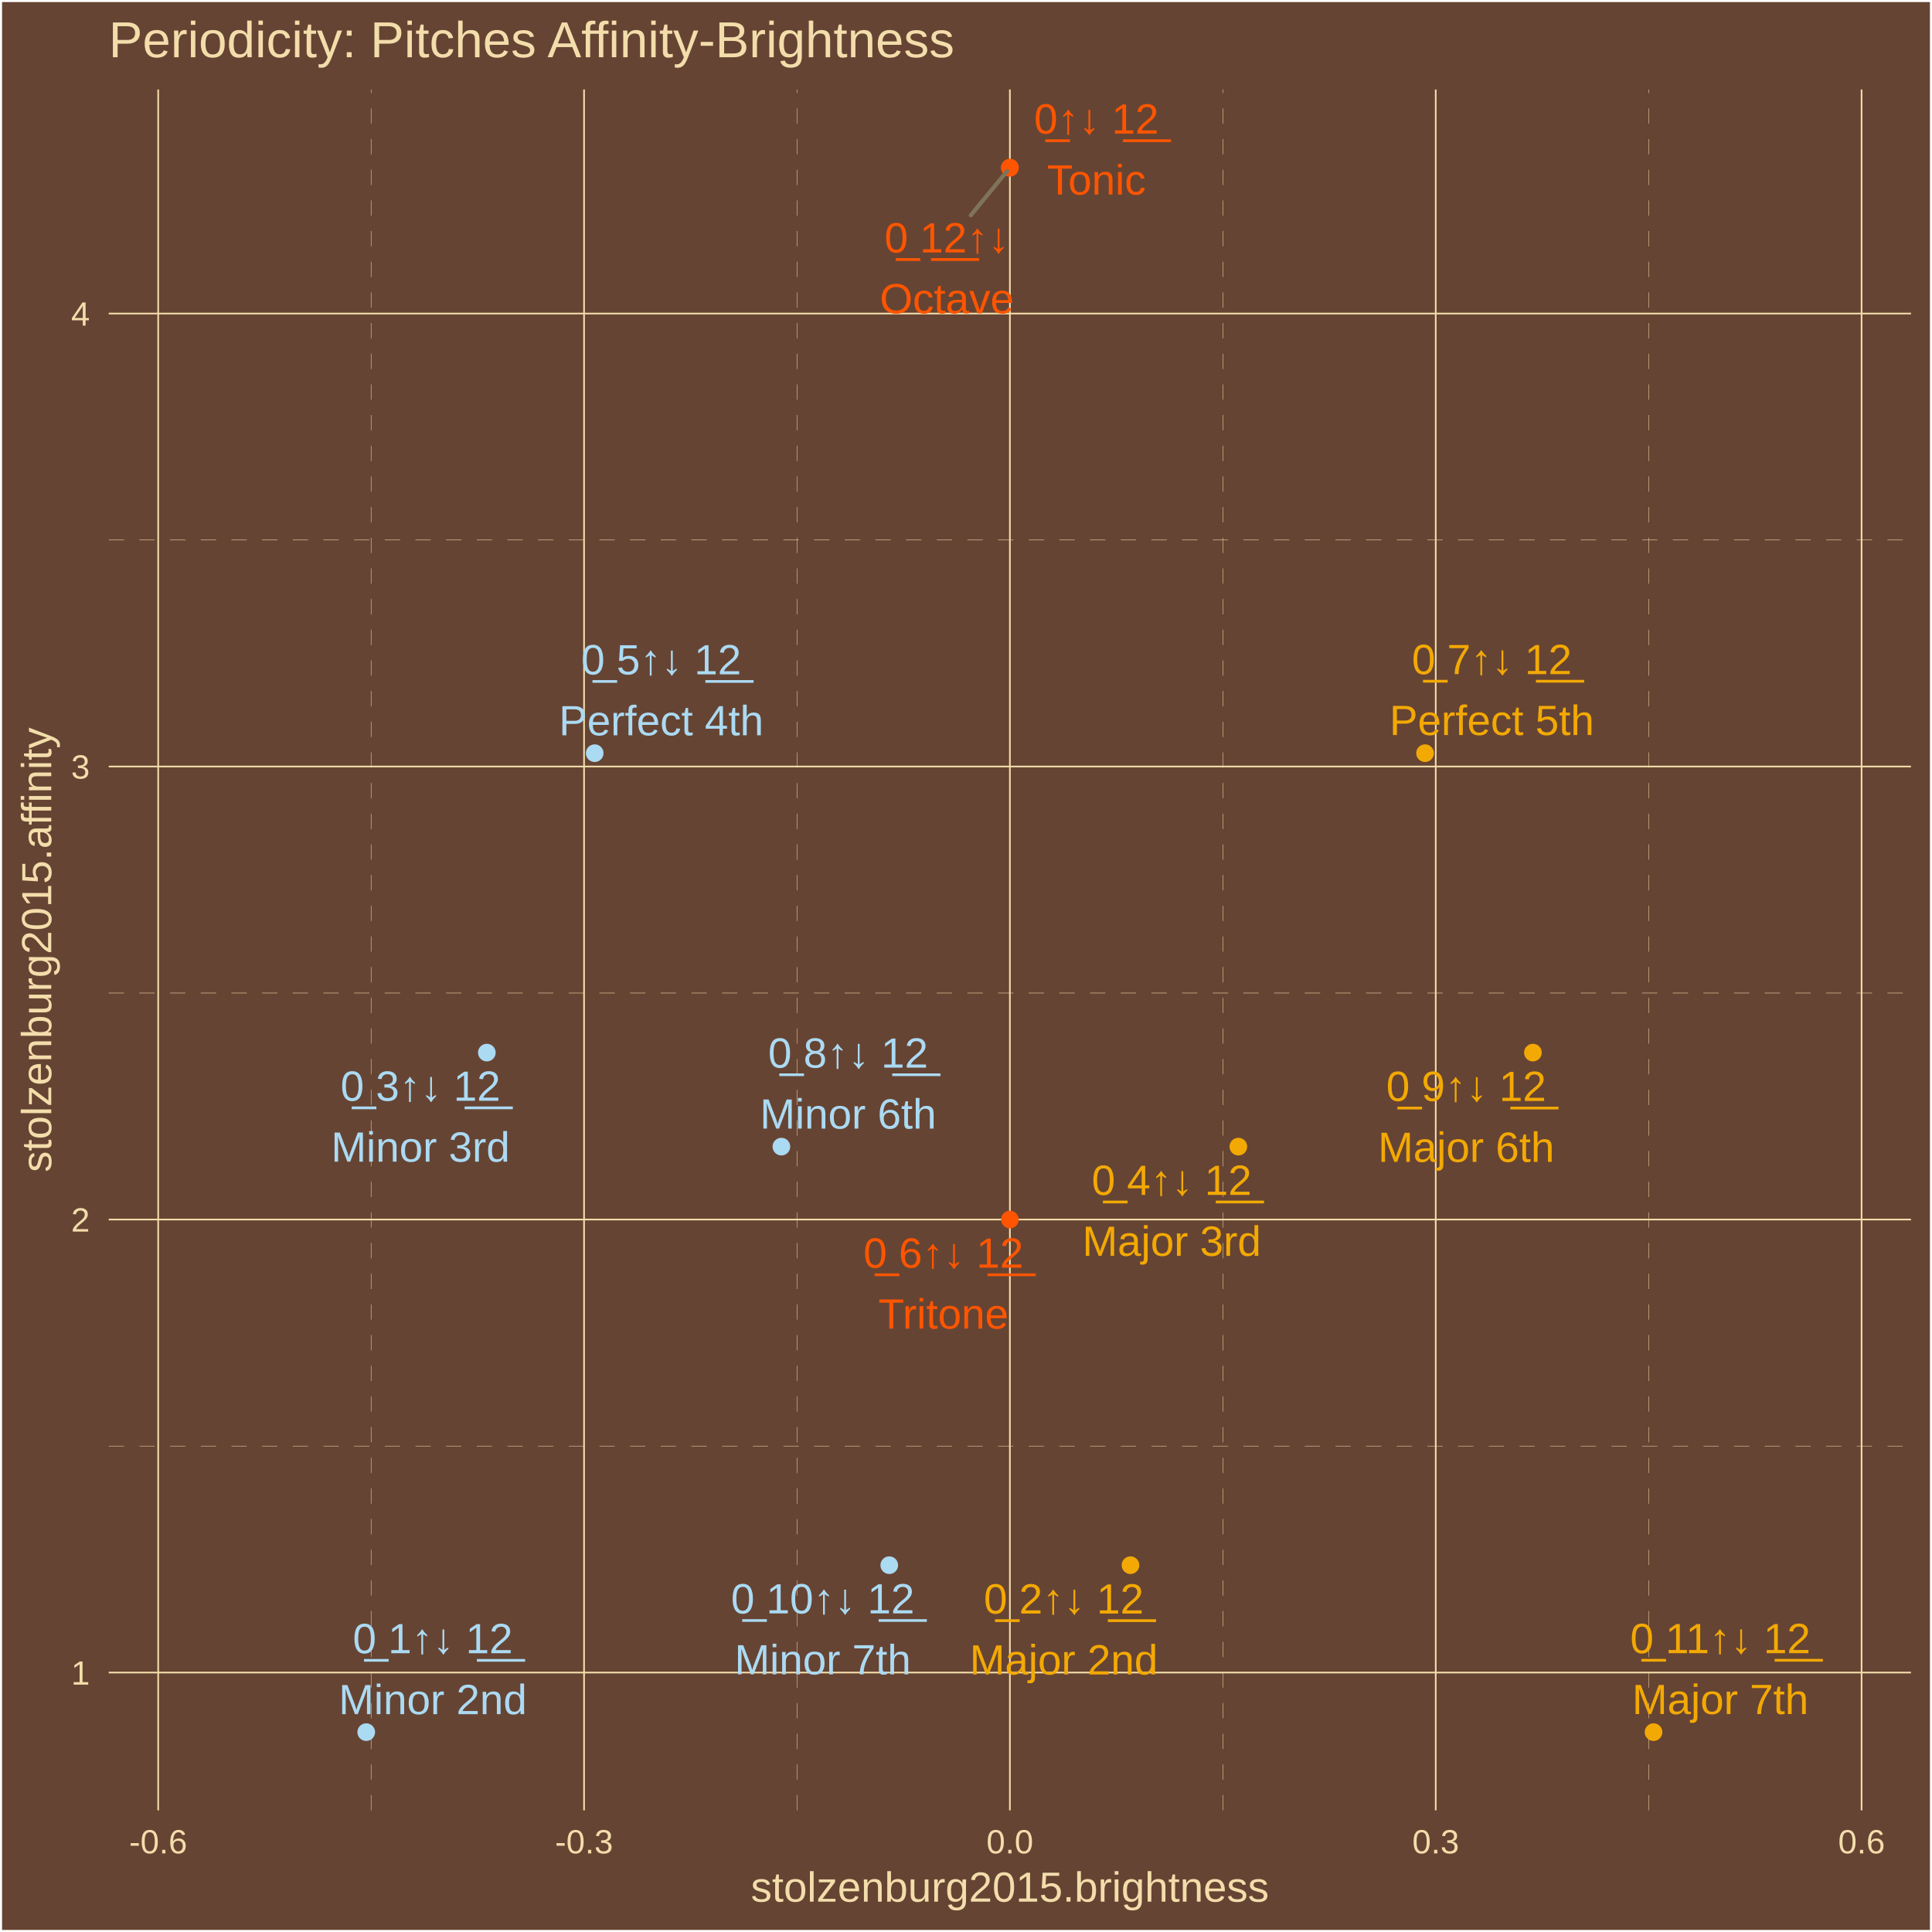
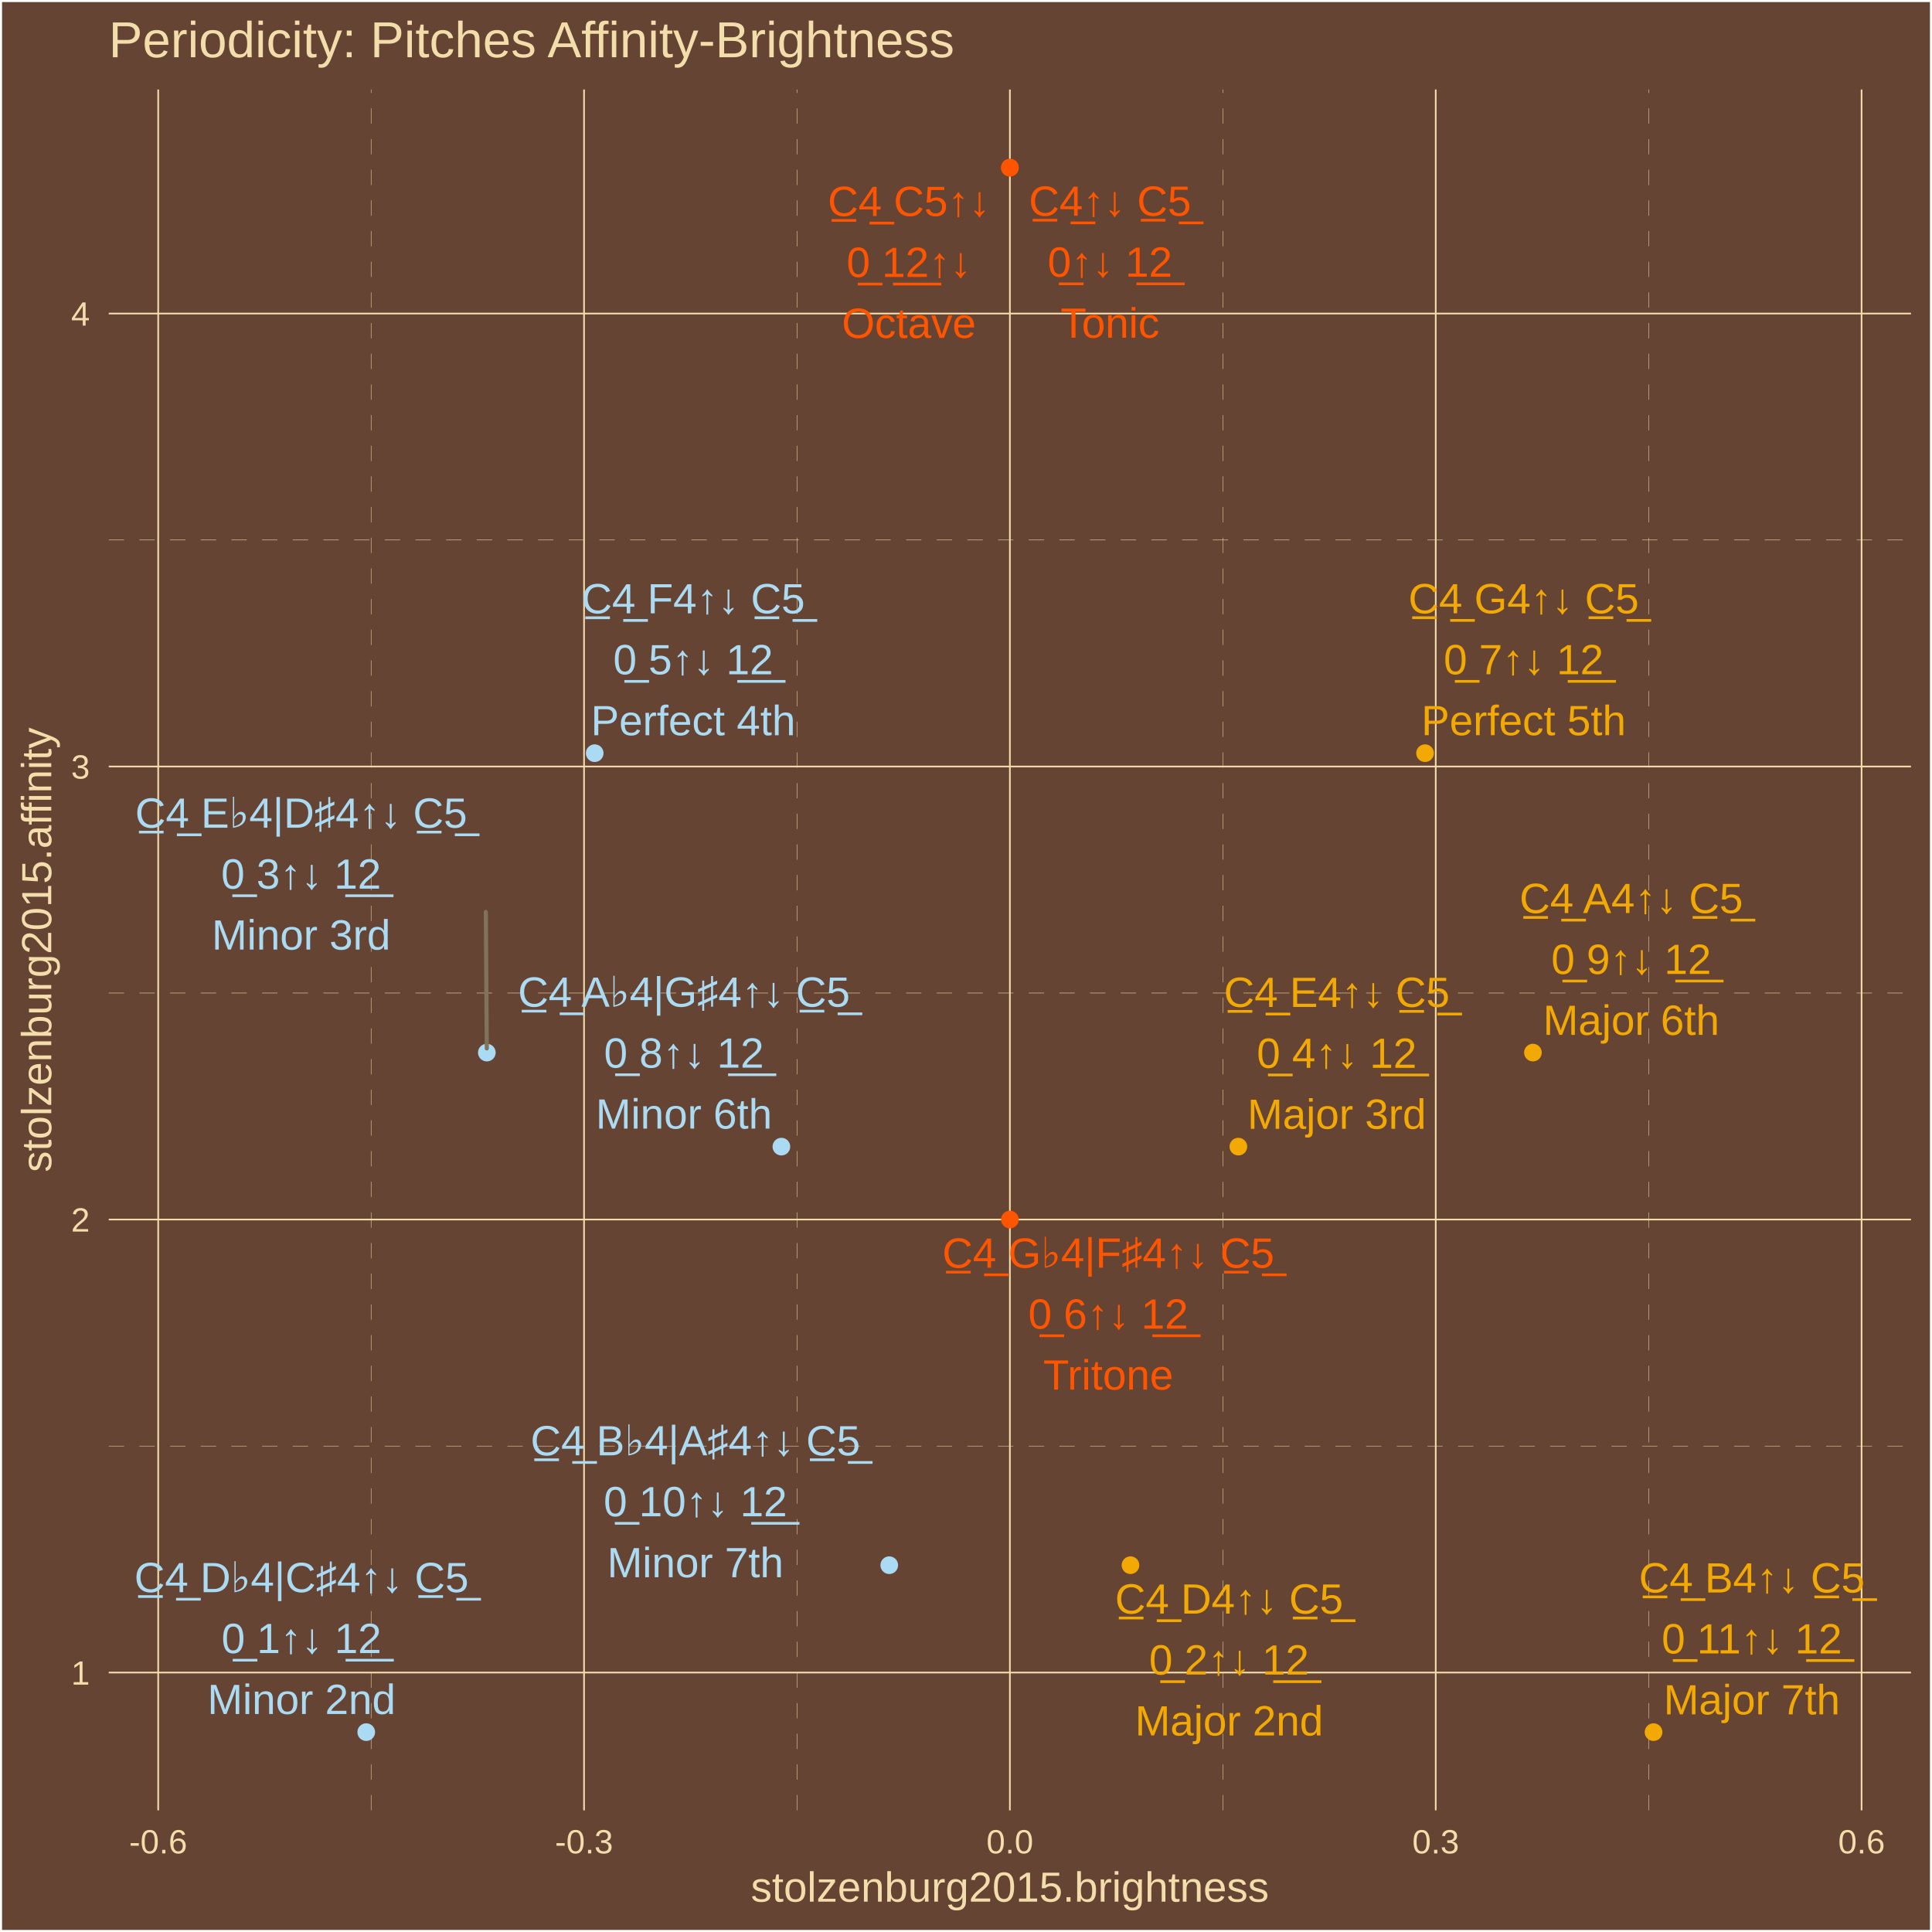
<svg xmlns="http://www.w3.org/2000/svg" class="svglite" width="504.00pt" height="504.00pt" viewBox="0 0 504.00 504.00">
  <defs>
    <style type="text/css">
    .svglite line, .svglite polyline, .svglite polygon, .svglite path, .svglite rect, .svglite circle {
      fill: none;
      stroke: #000000;
      stroke-linecap: round;
      stroke-linejoin: round;
      stroke-miterlimit: 10.00;
    }
    .svglite text {
      white-space: pre;
    }
  </style>
  </defs>
  <rect width="100%" height="100%" style="stroke: none; fill: #664433;" />
  <defs>
    <clipPath id="cpMC4wMHw1MDQuMDB8MC4wMHw1MDQuMDA=">
      <rect x="0.00" y="0.00" width="504.00" height="504.00" />
    </clipPath>
  </defs>
  <g clip-path="url(#cpMC4wMHw1MDQuMDB8MC4wMHw1MDQuMDA=)">
    <rect x="0.00" y="-0" width="504.00" height="504.00" style="stroke-width: 1.07; stroke: #FFFFFF; fill: #664433;" />
  </g>
  <defs>
    <clipPath id="cpMjguMzd8NDk4LjUyfDIzLjM0fDQ3Mi4yNw==">
      <rect x="28.37" y="23.34" width="470.15" height="448.93" />
    </clipPath>
  </defs>
  <g clip-path="url(#cpMjguMzd8NDk4LjUyfDIzLjM0fDQ3Mi4yNw==)">
    <rect x="28.37" y="23.34" width="470.15" height="448.93" style="stroke-width: 1.07; stroke: none; fill: #664433;" />
    <polyline points="28.37,377.23 498.52,377.23 " style="stroke-width: 0.11; stroke: #F3DDAB; stroke-dasharray: 4.00,4.00; stroke-linecap: butt;" />
    <polyline points="28.37,259.05 498.52,259.05 " style="stroke-width: 0.11; stroke: #F3DDAB; stroke-dasharray: 4.00,4.00; stroke-linecap: butt;" />
    <polyline points="28.37,140.87 498.52,140.87 " style="stroke-width: 0.11; stroke: #F3DDAB; stroke-dasharray: 4.00,4.00; stroke-linecap: butt;" />
    <polyline points="96.81,472.27 96.81,23.34 " style="stroke-width: 0.11; stroke: #F3DDAB; stroke-dasharray: 4.00,4.00; stroke-linecap: butt;" />
    <polyline points="207.90,472.27 207.90,23.34 " style="stroke-width: 0.11; stroke: #F3DDAB; stroke-dasharray: 4.00,4.00; stroke-linecap: butt;" />
    <polyline points="318.99,472.27 318.99,23.34 " style="stroke-width: 0.11; stroke: #F3DDAB; stroke-dasharray: 4.00,4.00; stroke-linecap: butt;" />
    <polyline points="430.08,472.27 430.08,23.34 " style="stroke-width: 0.11; stroke: #F3DDAB; stroke-dasharray: 4.00,4.00; stroke-linecap: butt;" />
    <polyline points="28.37,436.32 498.52,436.32 " style="stroke-width: 0.43; stroke: #F3DDAB; stroke-linecap: butt;" />
    <polyline points="28.37,318.14 498.52,318.14 " style="stroke-width: 0.43; stroke: #F3DDAB; stroke-linecap: butt;" />
    <polyline points="28.37,199.96 498.52,199.96 " style="stroke-width: 0.43; stroke: #F3DDAB; stroke-linecap: butt;" />
    <polyline points="28.37,81.79 498.52,81.79 " style="stroke-width: 0.43; stroke: #F3DDAB; stroke-linecap: butt;" />
    <polyline points="41.27,472.27 41.27,23.34 " style="stroke-width: 0.43; stroke: #F3DDAB; stroke-linecap: butt;" />
    <polyline points="152.36,472.27 152.36,23.34 " style="stroke-width: 0.43; stroke: #F3DDAB; stroke-linecap: butt;" />
    <polyline points="263.45,472.27 263.45,23.34 " style="stroke-width: 0.43; stroke: #F3DDAB; stroke-linecap: butt;" />
    <polyline points="374.54,472.27 374.54,23.34 " style="stroke-width: 0.43; stroke: #F3DDAB; stroke-linecap: butt;" />
    <polyline points="485.63,472.27 485.63,23.34 " style="stroke-width: 0.43; stroke: #F3DDAB; stroke-linecap: butt;" />
    <circle cx="263.45" cy="43.74" r="1.95" style="stroke-width: 0.71; stroke: #FF5500; fill: #FF5500;" />
    <circle cx="95.54" cy="451.86" r="1.95" style="stroke-width: 0.71; stroke: #ABDAF3; fill: #ABDAF3;" />
    <circle cx="294.91" cy="408.31" r="1.95" style="stroke-width: 0.71; stroke: #F3A904; fill: #F3A904;" />
    <circle cx="127.00" cy="274.59" r="1.95" style="stroke-width: 0.71; stroke: #ABDAF3; fill: #ABDAF3;" />
    <circle cx="323.05" cy="299.12" r="1.95" style="stroke-width: 0.71; stroke: #F3A904; fill: #F3A904;" />
    <circle cx="155.14" cy="196.48" r="1.95" style="stroke-width: 0.71; stroke: #ABDAF3; fill: #ABDAF3;" />
    <circle cx="263.45" cy="318.14" r="1.95" style="stroke-width: 0.71; stroke: #FF5500; fill: #FF5500;" />
    <circle cx="371.75" cy="196.48" r="1.95" style="stroke-width: 0.71; stroke: #F3A904; fill: #F3A904;" />
    <circle cx="203.84" cy="299.12" r="1.95" style="stroke-width: 0.71; stroke: #ABDAF3; fill: #ABDAF3;" />
    <circle cx="399.89" cy="274.59" r="1.95" style="stroke-width: 0.71; stroke: #F3A904; fill: #F3A904;" />
    <circle cx="231.98" cy="408.31" r="1.95" style="stroke-width: 0.71; stroke: #ABDAF3; fill: #ABDAF3;" />
    <circle cx="431.36" cy="451.86" r="1.95" style="stroke-width: 0.71; stroke: #F3A904; fill: #F3A904;" />
    <circle cx="263.45" cy="43.74" r="1.95" style="stroke-width: 0.71; stroke: #FF5500; fill: #FF5500;" />
-     <line x1="253.26" y1="56.14" x2="262.74" y2="44.61" style="stroke-width: 1.07; stroke: #7F745A;" />
-     <text x="286.02" y="34.85" text-anchor="middle" style="font-size: 11.04px;fill: #FF5500; font-family: &quot;Arial&quot;;" textLength="35.45px" lengthAdjust="spacingAndGlyphs">0̲↑↓ 1̲2̲</text>
-     <text x="286.02" y="50.75" text-anchor="middle" style="font-size: 11.04px;fill: #FF5500; font-family: &quot;Arial&quot;;" textLength="26.97px" lengthAdjust="spacingAndGlyphs">Tonic</text>
-     <text x="112.90" y="431.28" text-anchor="middle" style="font-size: 11.04px;fill: #ABDAF3; font-family: &quot;Arial&quot;;" textLength="44.65px" lengthAdjust="spacingAndGlyphs">0̲ 1↑↓ 1̲2̲</text>
-     <text x="112.90" y="447.18" text-anchor="middle" style="font-size: 11.04px;fill: #ABDAF3; font-family: &quot;Arial&quot;;" textLength="49.05px" lengthAdjust="spacingAndGlyphs">Minor 2nd</text>
-     <text x="277.50" y="420.92" text-anchor="middle" style="font-size: 11.04px;fill: #F3A904; font-family: &quot;Arial&quot;;" textLength="44.65px" lengthAdjust="spacingAndGlyphs">0̲ 2↑↓ 1̲2̲</text>
-     <text x="277.50" y="436.82" text-anchor="middle" style="font-size: 11.04px;fill: #F3A904; font-family: &quot;Arial&quot;;" textLength="49.05px" lengthAdjust="spacingAndGlyphs">Major 2nd</text>
-     <text x="109.69" y="287.16" text-anchor="middle" style="font-size: 11.04px;fill: #ABDAF3; font-family: &quot;Arial&quot;;" textLength="44.65px" lengthAdjust="spacingAndGlyphs">0̲ 3↑↓ 1̲2̲</text>
-     <text x="109.69" y="303.05" text-anchor="middle" style="font-size: 11.04px;fill: #ABDAF3; font-family: &quot;Arial&quot;;" textLength="46.58px" lengthAdjust="spacingAndGlyphs">Minor 3rd</text>
-     <text x="305.66" y="311.71" text-anchor="middle" style="font-size: 11.04px;fill: #F3A904; font-family: &quot;Arial&quot;;" textLength="44.65px" lengthAdjust="spacingAndGlyphs">0̲ 4↑↓ 1̲2̲</text>
-     <text x="305.66" y="327.61" text-anchor="middle" style="font-size: 11.04px;fill: #F3A904; font-family: &quot;Arial&quot;;" textLength="46.58px" lengthAdjust="spacingAndGlyphs">Major 3rd</text>
-     <text x="172.50" y="175.92" text-anchor="middle" style="font-size: 11.04px;fill: #ABDAF3; font-family: &quot;Arial&quot;;" textLength="44.65px" lengthAdjust="spacingAndGlyphs">0̲ 5↑↓ 1̲2̲</text>
-     <text x="172.50" y="191.82" text-anchor="middle" style="font-size: 11.04px;fill: #ABDAF3; font-family: &quot;Arial&quot;;" textLength="53.35px" lengthAdjust="spacingAndGlyphs">Perfect 4th</text>
-     <text x="246.11" y="330.70" text-anchor="middle" style="font-size: 11.04px;fill: #FF5500; font-family: &quot;Arial&quot;;" textLength="44.65px" lengthAdjust="spacingAndGlyphs">0̲ 6↑↓ 1̲2̲</text>
-     <text x="246.11" y="346.59" text-anchor="middle" style="font-size: 11.04px;fill: #FF5500; font-family: &quot;Arial&quot;;" textLength="34.33px" lengthAdjust="spacingAndGlyphs">Tritone</text>
-     <text x="389.17" y="175.86" text-anchor="middle" style="font-size: 11.04px;fill: #F3A904; font-family: &quot;Arial&quot;;" textLength="44.65px" lengthAdjust="spacingAndGlyphs">0̲ 7↑↓ 1̲2̲</text>
-     <text x="389.17" y="191.75" text-anchor="middle" style="font-size: 11.04px;fill: #F3A904; font-family: &quot;Arial&quot;;" textLength="53.35px" lengthAdjust="spacingAndGlyphs">Perfect 5th</text>
-     <text x="221.25" y="278.52" text-anchor="middle" style="font-size: 11.04px;fill: #ABDAF3; font-family: &quot;Arial&quot;;" textLength="44.65px" lengthAdjust="spacingAndGlyphs">0̲ 8↑↓ 1̲2̲</text>
-     <text x="221.25" y="294.42" text-anchor="middle" style="font-size: 11.04px;fill: #ABDAF3; font-family: &quot;Arial&quot;;" textLength="45.98px" lengthAdjust="spacingAndGlyphs">Minor 6th</text>
-     <text x="382.49" y="287.21" text-anchor="middle" style="font-size: 11.04px;fill: #F3A904; font-family: &quot;Arial&quot;;" textLength="44.65px" lengthAdjust="spacingAndGlyphs">0̲ 9↑↓ 1̲2̲</text>
-     <text x="382.49" y="303.10" text-anchor="middle" style="font-size: 11.04px;fill: #F3A904; font-family: &quot;Arial&quot;;" textLength="45.98px" lengthAdjust="spacingAndGlyphs">Major 6th</text>
-     <text x="214.63" y="420.89" text-anchor="middle" style="font-size: 11.04px;fill: #ABDAF3; font-family: &quot;Arial&quot;;" textLength="50.79px" lengthAdjust="spacingAndGlyphs">0̲ 10↑↓ 1̲2̲</text>
-     <text x="214.63" y="436.79" text-anchor="middle" style="font-size: 11.04px;fill: #ABDAF3; font-family: &quot;Arial&quot;;" textLength="45.98px" lengthAdjust="spacingAndGlyphs">Minor 7th</text>
-     <text x="448.78" y="431.26" text-anchor="middle" style="font-size: 11.04px;fill: #F3A904; font-family: &quot;Arial&quot;;" textLength="50.79px" lengthAdjust="spacingAndGlyphs">0̲ 11↑↓ 1̲2̲</text>
-     <text x="448.78" y="447.15" text-anchor="middle" style="font-size: 11.04px;fill: #F3A904; font-family: &quot;Arial&quot;;" textLength="45.98px" lengthAdjust="spacingAndGlyphs">Major 7th</text>
-     <text x="247.00" y="65.85" text-anchor="middle" style="font-size: 11.04px;fill: #FF5500; font-family: &quot;Arial&quot;;" textLength="35.45px" lengthAdjust="spacingAndGlyphs">0̲ 1̲2̲↑↓</text>
-     <text x="247.00" y="81.75" text-anchor="middle" style="font-size: 11.04px;fill: #FF5500; font-family: &quot;Arial&quot;;" textLength="34.95px" lengthAdjust="spacingAndGlyphs">Octave</text>
+     <line x1="126.74" y1="237.90" x2="126.99" y2="273.50" style="stroke-width: 1.07; stroke: #7F745A;" />
+     <text x="289.56" y="56.29" text-anchor="middle" style="font-size: 11.04px;fill: #FF5500; font-family: &quot;Arial&quot;;" textLength="45.24px" lengthAdjust="spacingAndGlyphs">C̲4̲↑↓ C̲5̲</text>
+     <text x="289.56" y="72.19" text-anchor="middle" style="font-size: 11.04px;fill: #FF5500; font-family: &quot;Arial&quot;;" textLength="35.45px" lengthAdjust="spacingAndGlyphs">0̲↑↓ 1̲2̲</text>
+     <text x="289.56" y="88.09" text-anchor="middle" style="font-size: 11.04px;fill: #FF5500; font-family: &quot;Arial&quot;;" textLength="26.97px" lengthAdjust="spacingAndGlyphs">Tonic</text>
+     <text x="78.65" y="415.34" text-anchor="middle" style="font-size: 11.04px;fill: #ABDAF3; font-family: &quot;Arial&quot;;" textLength="93.36px" lengthAdjust="spacingAndGlyphs">C̲4̲ D♭4|C♯4↑↓ C̲5̲</text>
+     <text x="78.65" y="431.24" text-anchor="middle" style="font-size: 11.04px;fill: #ABDAF3; font-family: &quot;Arial&quot;;" textLength="44.65px" lengthAdjust="spacingAndGlyphs">0̲ 1↑↓ 1̲2̲</text>
+     <text x="78.65" y="447.13" text-anchor="middle" style="font-size: 11.04px;fill: #ABDAF3; font-family: &quot;Arial&quot;;" textLength="49.05px" lengthAdjust="spacingAndGlyphs">Minor 2nd</text>
+     <text x="320.63" y="420.94" text-anchor="middle" style="font-size: 11.04px;fill: #F3A904; font-family: &quot;Arial&quot;;" textLength="62.41px" lengthAdjust="spacingAndGlyphs">C̲4̲ D4↑↓ C̲5̲</text>
+     <text x="320.63" y="436.84" text-anchor="middle" style="font-size: 11.04px;fill: #F3A904; font-family: &quot;Arial&quot;;" textLength="44.65px" lengthAdjust="spacingAndGlyphs">0̲ 2↑↓ 1̲2̲</text>
+     <text x="320.63" y="452.73" text-anchor="middle" style="font-size: 11.04px;fill: #F3A904; font-family: &quot;Arial&quot;;" textLength="49.05px" lengthAdjust="spacingAndGlyphs">Major 2nd</text>
+     <text x="78.56" y="215.92" text-anchor="middle" style="font-size: 11.04px;fill: #ABDAF3; font-family: &quot;Arial&quot;;" textLength="92.75px" lengthAdjust="spacingAndGlyphs">C̲4̲ E♭4|D♯4↑↓ C̲5̲</text>
+     <text x="78.56" y="231.82" text-anchor="middle" style="font-size: 11.04px;fill: #ABDAF3; font-family: &quot;Arial&quot;;" textLength="44.65px" lengthAdjust="spacingAndGlyphs">0̲ 3↑↓ 1̲2̲</text>
+     <text x="78.56" y="247.72" text-anchor="middle" style="font-size: 11.04px;fill: #ABDAF3; font-family: &quot;Arial&quot;;" textLength="46.58px" lengthAdjust="spacingAndGlyphs">Minor 3rd</text>
+     <text x="348.72" y="262.68" text-anchor="middle" style="font-size: 11.04px;fill: #F3A904; font-family: &quot;Arial&quot;;" textLength="61.80px" lengthAdjust="spacingAndGlyphs">C̲4̲ E4↑↓ C̲5̲</text>
+     <text x="348.72" y="278.57" text-anchor="middle" style="font-size: 11.04px;fill: #F3A904; font-family: &quot;Arial&quot;;" textLength="44.65px" lengthAdjust="spacingAndGlyphs">0̲ 4↑↓ 1̲2̲</text>
+     <text x="348.72" y="294.47" text-anchor="middle" style="font-size: 11.04px;fill: #F3A904; font-family: &quot;Arial&quot;;" textLength="46.58px" lengthAdjust="spacingAndGlyphs">Major 3rd</text>
+     <text x="180.83" y="160.00" text-anchor="middle" style="font-size: 11.04px;fill: #ABDAF3; font-family: &quot;Arial&quot;;" textLength="61.19px" lengthAdjust="spacingAndGlyphs">C̲4̲ F4↑↓ C̲5̲</text>
+     <text x="180.83" y="175.90" text-anchor="middle" style="font-size: 11.04px;fill: #ABDAF3; font-family: &quot;Arial&quot;;" textLength="44.65px" lengthAdjust="spacingAndGlyphs">0̲ 5↑↓ 1̲2̲</text>
+     <text x="180.83" y="191.80" text-anchor="middle" style="font-size: 11.04px;fill: #ABDAF3; font-family: &quot;Arial&quot;;" textLength="53.35px" lengthAdjust="spacingAndGlyphs">Perfect 4th</text>
+     <text x="289.11" y="330.71" text-anchor="middle" style="font-size: 11.04px;fill: #FF5500; font-family: &quot;Arial&quot;;" textLength="92.75px" lengthAdjust="spacingAndGlyphs">C̲4̲ G♭4|F♯4↑↓ C̲5̲</text>
+     <text x="289.11" y="346.61" text-anchor="middle" style="font-size: 11.04px;fill: #FF5500; font-family: &quot;Arial&quot;;" textLength="44.65px" lengthAdjust="spacingAndGlyphs">0̲ 6↑↓ 1̲2̲</text>
+     <text x="289.11" y="362.50" text-anchor="middle" style="font-size: 11.04px;fill: #FF5500; font-family: &quot;Arial&quot;;" textLength="34.33px" lengthAdjust="spacingAndGlyphs">Tritone</text>
+     <text x="397.47" y="159.99" text-anchor="middle" style="font-size: 11.04px;fill: #F3A904; font-family: &quot;Arial&quot;;" textLength="63.03px" lengthAdjust="spacingAndGlyphs">C̲4̲ G4↑↓ C̲5̲</text>
+     <text x="397.47" y="175.89" text-anchor="middle" style="font-size: 11.04px;fill: #F3A904; font-family: &quot;Arial&quot;;" textLength="44.65px" lengthAdjust="spacingAndGlyphs">0̲ 7↑↓ 1̲2̲</text>
+     <text x="397.47" y="191.79" text-anchor="middle" style="font-size: 11.04px;fill: #F3A904; font-family: &quot;Arial&quot;;" textLength="53.35px" lengthAdjust="spacingAndGlyphs">Perfect 5th</text>
+     <text x="178.42" y="262.62" text-anchor="middle" style="font-size: 11.04px;fill: #ABDAF3; font-family: &quot;Arial&quot;;" textLength="93.37px" lengthAdjust="spacingAndGlyphs">C̲4̲ A♭4|G♯4↑↓ C̲5̲</text>
+     <text x="178.42" y="278.52" text-anchor="middle" style="font-size: 11.04px;fill: #ABDAF3; font-family: &quot;Arial&quot;;" textLength="44.65px" lengthAdjust="spacingAndGlyphs">0̲ 8↑↓ 1̲2̲</text>
+     <text x="178.42" y="294.42" text-anchor="middle" style="font-size: 11.04px;fill: #ABDAF3; font-family: &quot;Arial&quot;;" textLength="45.98px" lengthAdjust="spacingAndGlyphs">Minor 6th</text>
+     <text x="425.54" y="238.18" text-anchor="middle" style="font-size: 11.04px;fill: #F3A904; font-family: &quot;Arial&quot;;" textLength="61.80px" lengthAdjust="spacingAndGlyphs">C̲4̲ A4↑↓ C̲5̲</text>
+     <text x="425.54" y="254.07" text-anchor="middle" style="font-size: 11.04px;fill: #F3A904; font-family: &quot;Arial&quot;;" textLength="44.65px" lengthAdjust="spacingAndGlyphs">0̲ 9↑↓ 1̲2̲</text>
+     <text x="425.54" y="269.97" text-anchor="middle" style="font-size: 11.04px;fill: #F3A904; font-family: &quot;Arial&quot;;" textLength="45.98px" lengthAdjust="spacingAndGlyphs">Major 6th</text>
+     <text x="181.40" y="379.66" text-anchor="middle" style="font-size: 11.04px;fill: #ABDAF3; font-family: &quot;Arial&quot;;" textLength="92.15px" lengthAdjust="spacingAndGlyphs">C̲4̲ B♭4|A♯4↑↓ C̲5̲</text>
+     <text x="181.40" y="395.55" text-anchor="middle" style="font-size: 11.04px;fill: #ABDAF3; font-family: &quot;Arial&quot;;" textLength="50.79px" lengthAdjust="spacingAndGlyphs">0̲ 10↑↓ 1̲2̲</text>
+     <text x="181.40" y="411.45" text-anchor="middle" style="font-size: 11.04px;fill: #ABDAF3; font-family: &quot;Arial&quot;;" textLength="45.98px" lengthAdjust="spacingAndGlyphs">Minor 7th</text>
+     <text x="457.00" y="415.43" text-anchor="middle" style="font-size: 11.04px;fill: #F3A904; font-family: &quot;Arial&quot;;" textLength="61.80px" lengthAdjust="spacingAndGlyphs">C̲4̲ B4↑↓ C̲5̲</text>
+     <text x="457.00" y="431.33" text-anchor="middle" style="font-size: 11.04px;fill: #F3A904; font-family: &quot;Arial&quot;;" textLength="50.79px" lengthAdjust="spacingAndGlyphs">0̲ 11↑↓ 1̲2̲</text>
+     <text x="457.00" y="447.23" text-anchor="middle" style="font-size: 11.04px;fill: #F3A904; font-family: &quot;Arial&quot;;" textLength="45.98px" lengthAdjust="spacingAndGlyphs">Major 7th</text>
+     <text x="237.11" y="56.35" text-anchor="middle" style="font-size: 11.04px;fill: #FF5500; font-family: &quot;Arial&quot;;" textLength="45.24px" lengthAdjust="spacingAndGlyphs">C̲4̲ C5↑↓</text>
+     <text x="237.11" y="72.25" text-anchor="middle" style="font-size: 11.04px;fill: #FF5500; font-family: &quot;Arial&quot;;" textLength="35.45px" lengthAdjust="spacingAndGlyphs">0̲ 1̲2̲↑↓</text>
+     <text x="237.11" y="88.15" text-anchor="middle" style="font-size: 11.04px;fill: #FF5500; font-family: &quot;Arial&quot;;" textLength="34.95px" lengthAdjust="spacingAndGlyphs">Octave</text>
  </g>
  <g clip-path="url(#cpMC4wMHw1MDQuMDB8MC4wMHw1MDQuMDA=)">
    <text x="23.44" y="439.47" text-anchor="end" style="font-size: 8.80px;fill: #F3DDAB; font-family: &quot;Arial&quot;;" textLength="4.90px" lengthAdjust="spacingAndGlyphs">1</text>
    <text x="23.44" y="321.29" text-anchor="end" style="font-size: 8.80px;fill: #F3DDAB; font-family: &quot;Arial&quot;;" textLength="4.90px" lengthAdjust="spacingAndGlyphs">2</text>
    <text x="23.44" y="203.12" text-anchor="end" style="font-size: 8.80px;fill: #F3DDAB; font-family: &quot;Arial&quot;;" textLength="4.90px" lengthAdjust="spacingAndGlyphs">3</text>
    <text x="23.44" y="84.94" text-anchor="end" style="font-size: 8.80px;fill: #F3DDAB; font-family: &quot;Arial&quot;;" textLength="4.90px" lengthAdjust="spacingAndGlyphs">4</text>
    <text x="41.27" y="483.50" text-anchor="middle" style="font-size: 8.80px;fill: #F3DDAB; font-family: &quot;Arial&quot;;" textLength="15.16px" lengthAdjust="spacingAndGlyphs">-0.6</text>
    <text x="152.36" y="483.50" text-anchor="middle" style="font-size: 8.80px;fill: #F3DDAB; font-family: &quot;Arial&quot;;" textLength="15.16px" lengthAdjust="spacingAndGlyphs">-0.3</text>
    <text x="263.45" y="483.50" text-anchor="middle" style="font-size: 8.80px;fill: #F3DDAB; font-family: &quot;Arial&quot;;" textLength="12.23px" lengthAdjust="spacingAndGlyphs">0.0</text>
    <text x="374.54" y="483.50" text-anchor="middle" style="font-size: 8.80px;fill: #F3DDAB; font-family: &quot;Arial&quot;;" textLength="12.23px" lengthAdjust="spacingAndGlyphs">0.3</text>
    <text x="485.63" y="483.50" text-anchor="middle" style="font-size: 8.80px;fill: #F3DDAB; font-family: &quot;Arial&quot;;" textLength="12.23px" lengthAdjust="spacingAndGlyphs">0.6</text>
    <text x="263.45" y="496.09" text-anchor="middle" style="font-size: 11.00px;fill: #F3DDAB; font-family: &quot;Arial&quot;;" textLength="135.17px" lengthAdjust="spacingAndGlyphs">stolzenburg2015.brightness</text>
    <text transform="translate(13.37,247.80) rotate(-90)" text-anchor="middle" style="font-size: 11.00px;fill: #F3DDAB; font-family: &quot;Arial&quot;;" textLength="116.19px" lengthAdjust="spacingAndGlyphs">stolzenburg2015.affinity</text>
    <text x="28.37" y="14.94" style="font-size: 13.20px;fill: #F3DDAB; font-family: &quot;Arial&quot;;" textLength="221.40px" lengthAdjust="spacingAndGlyphs">Periodicity: Pitches Affinity-Brightness</text>
  </g>
</svg>
